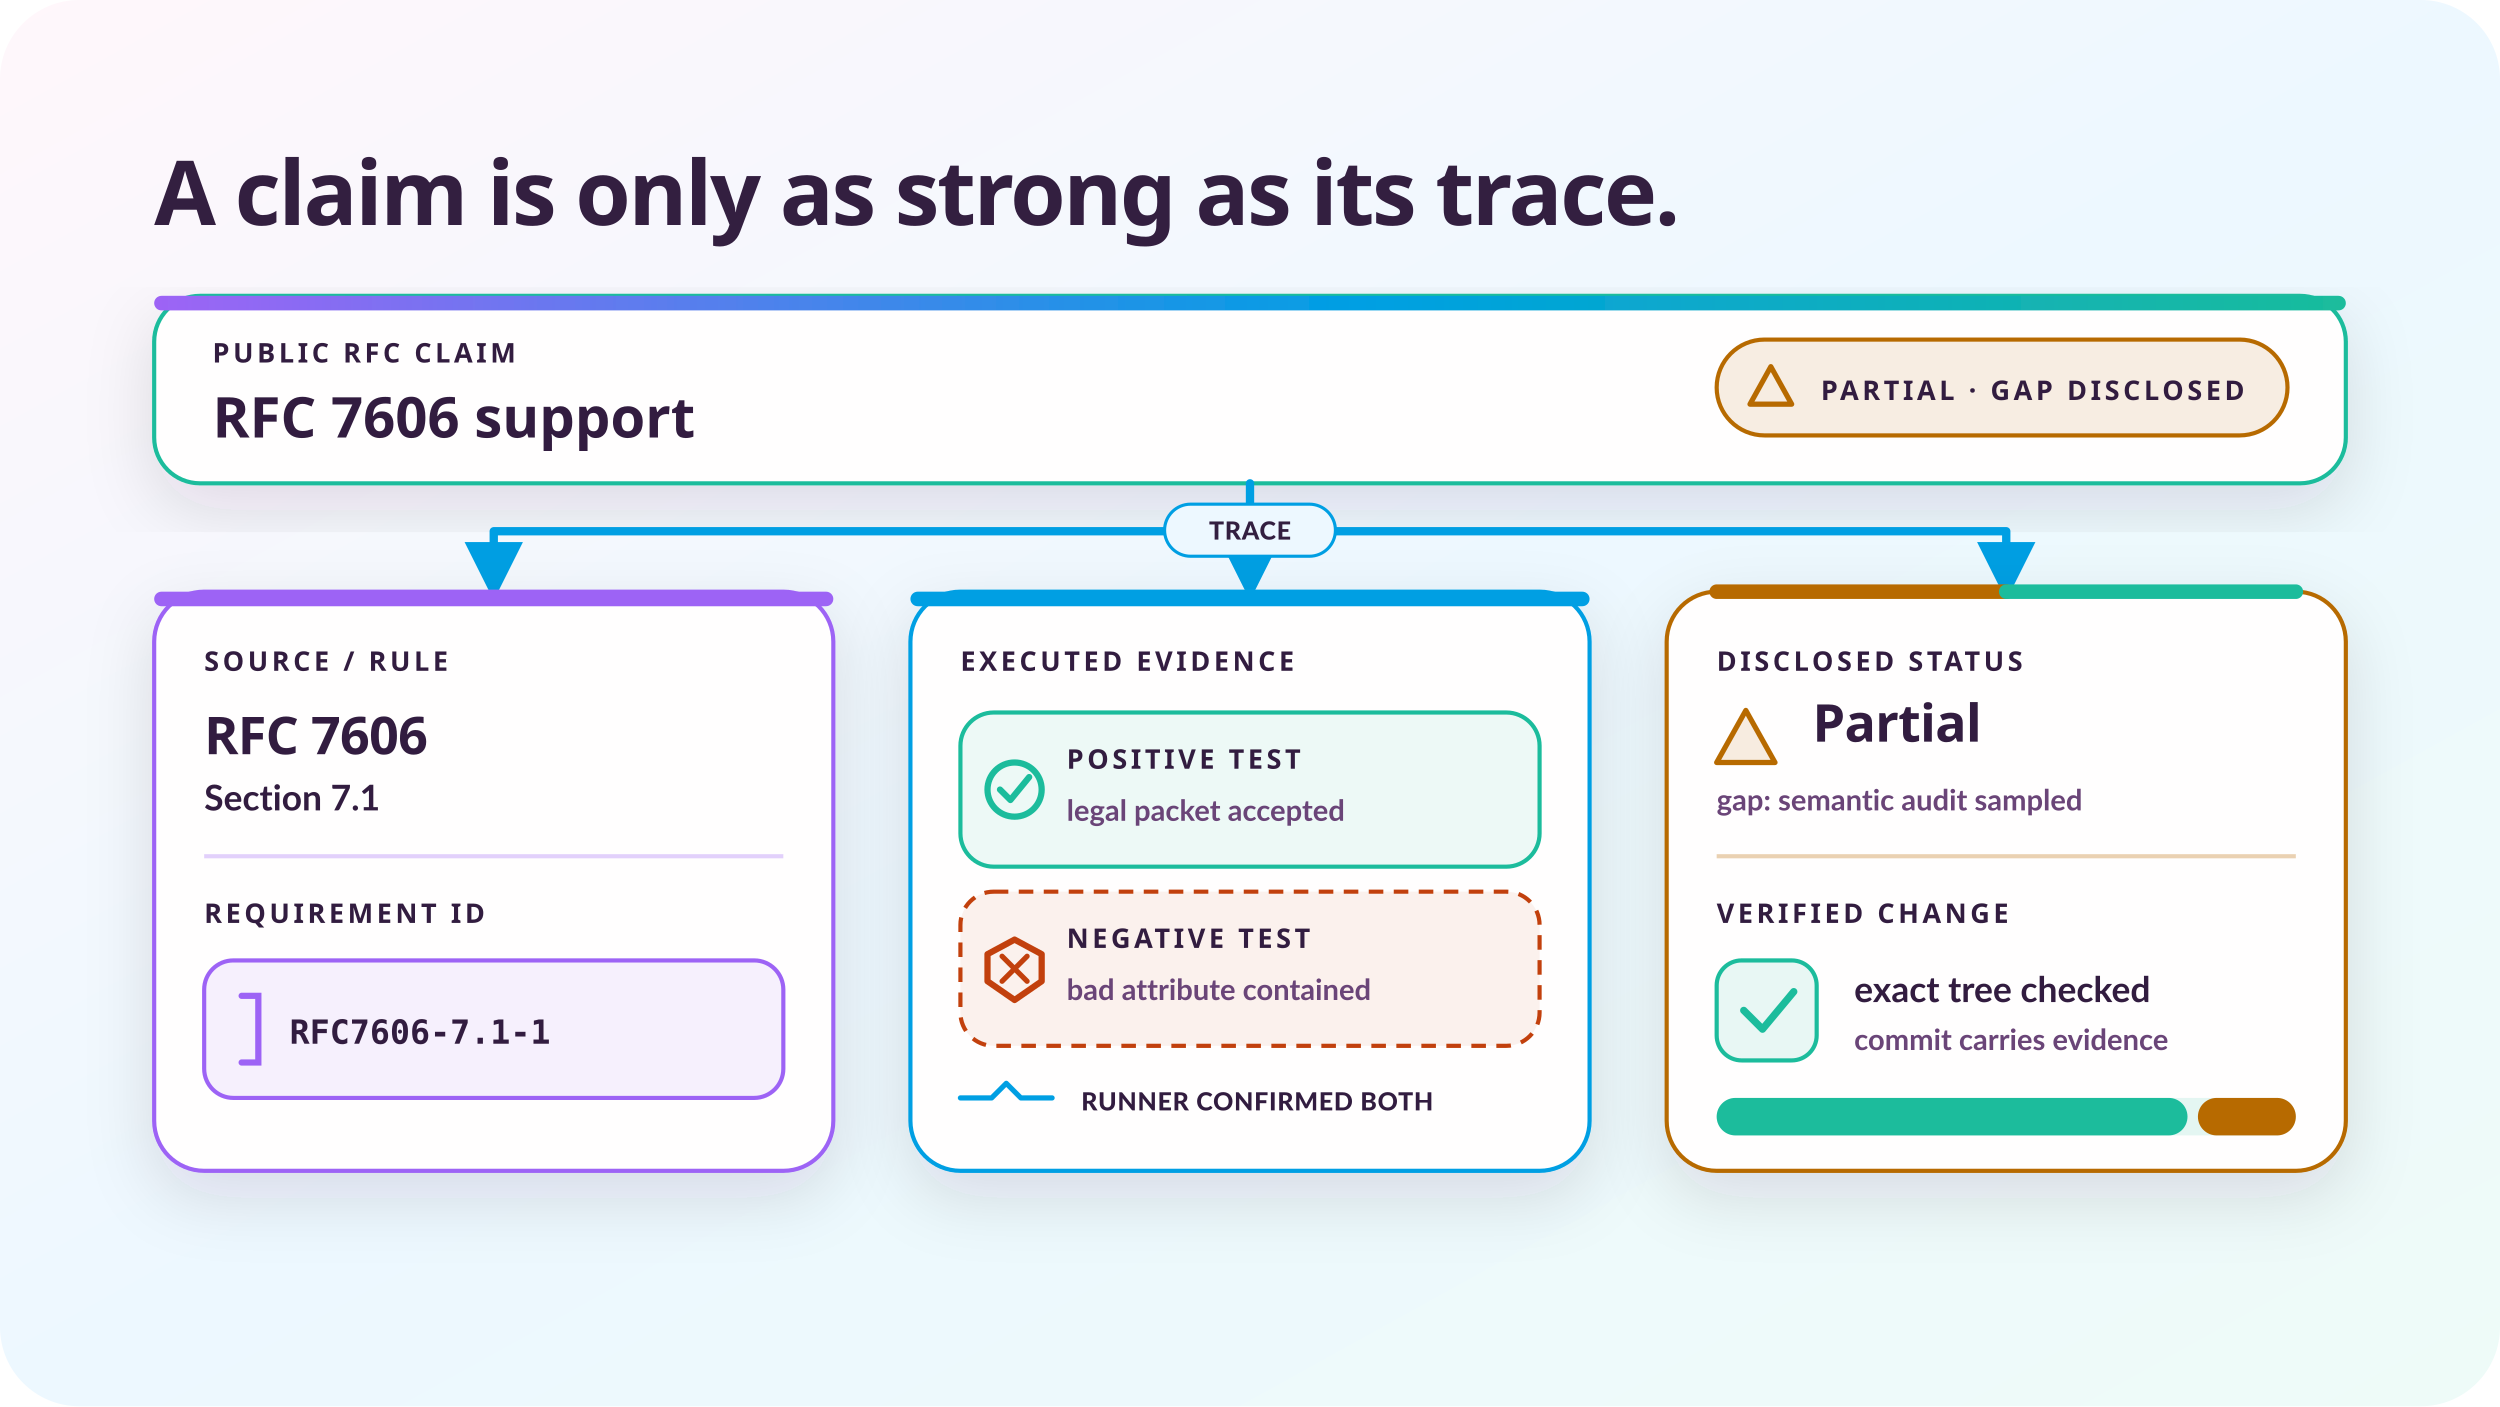
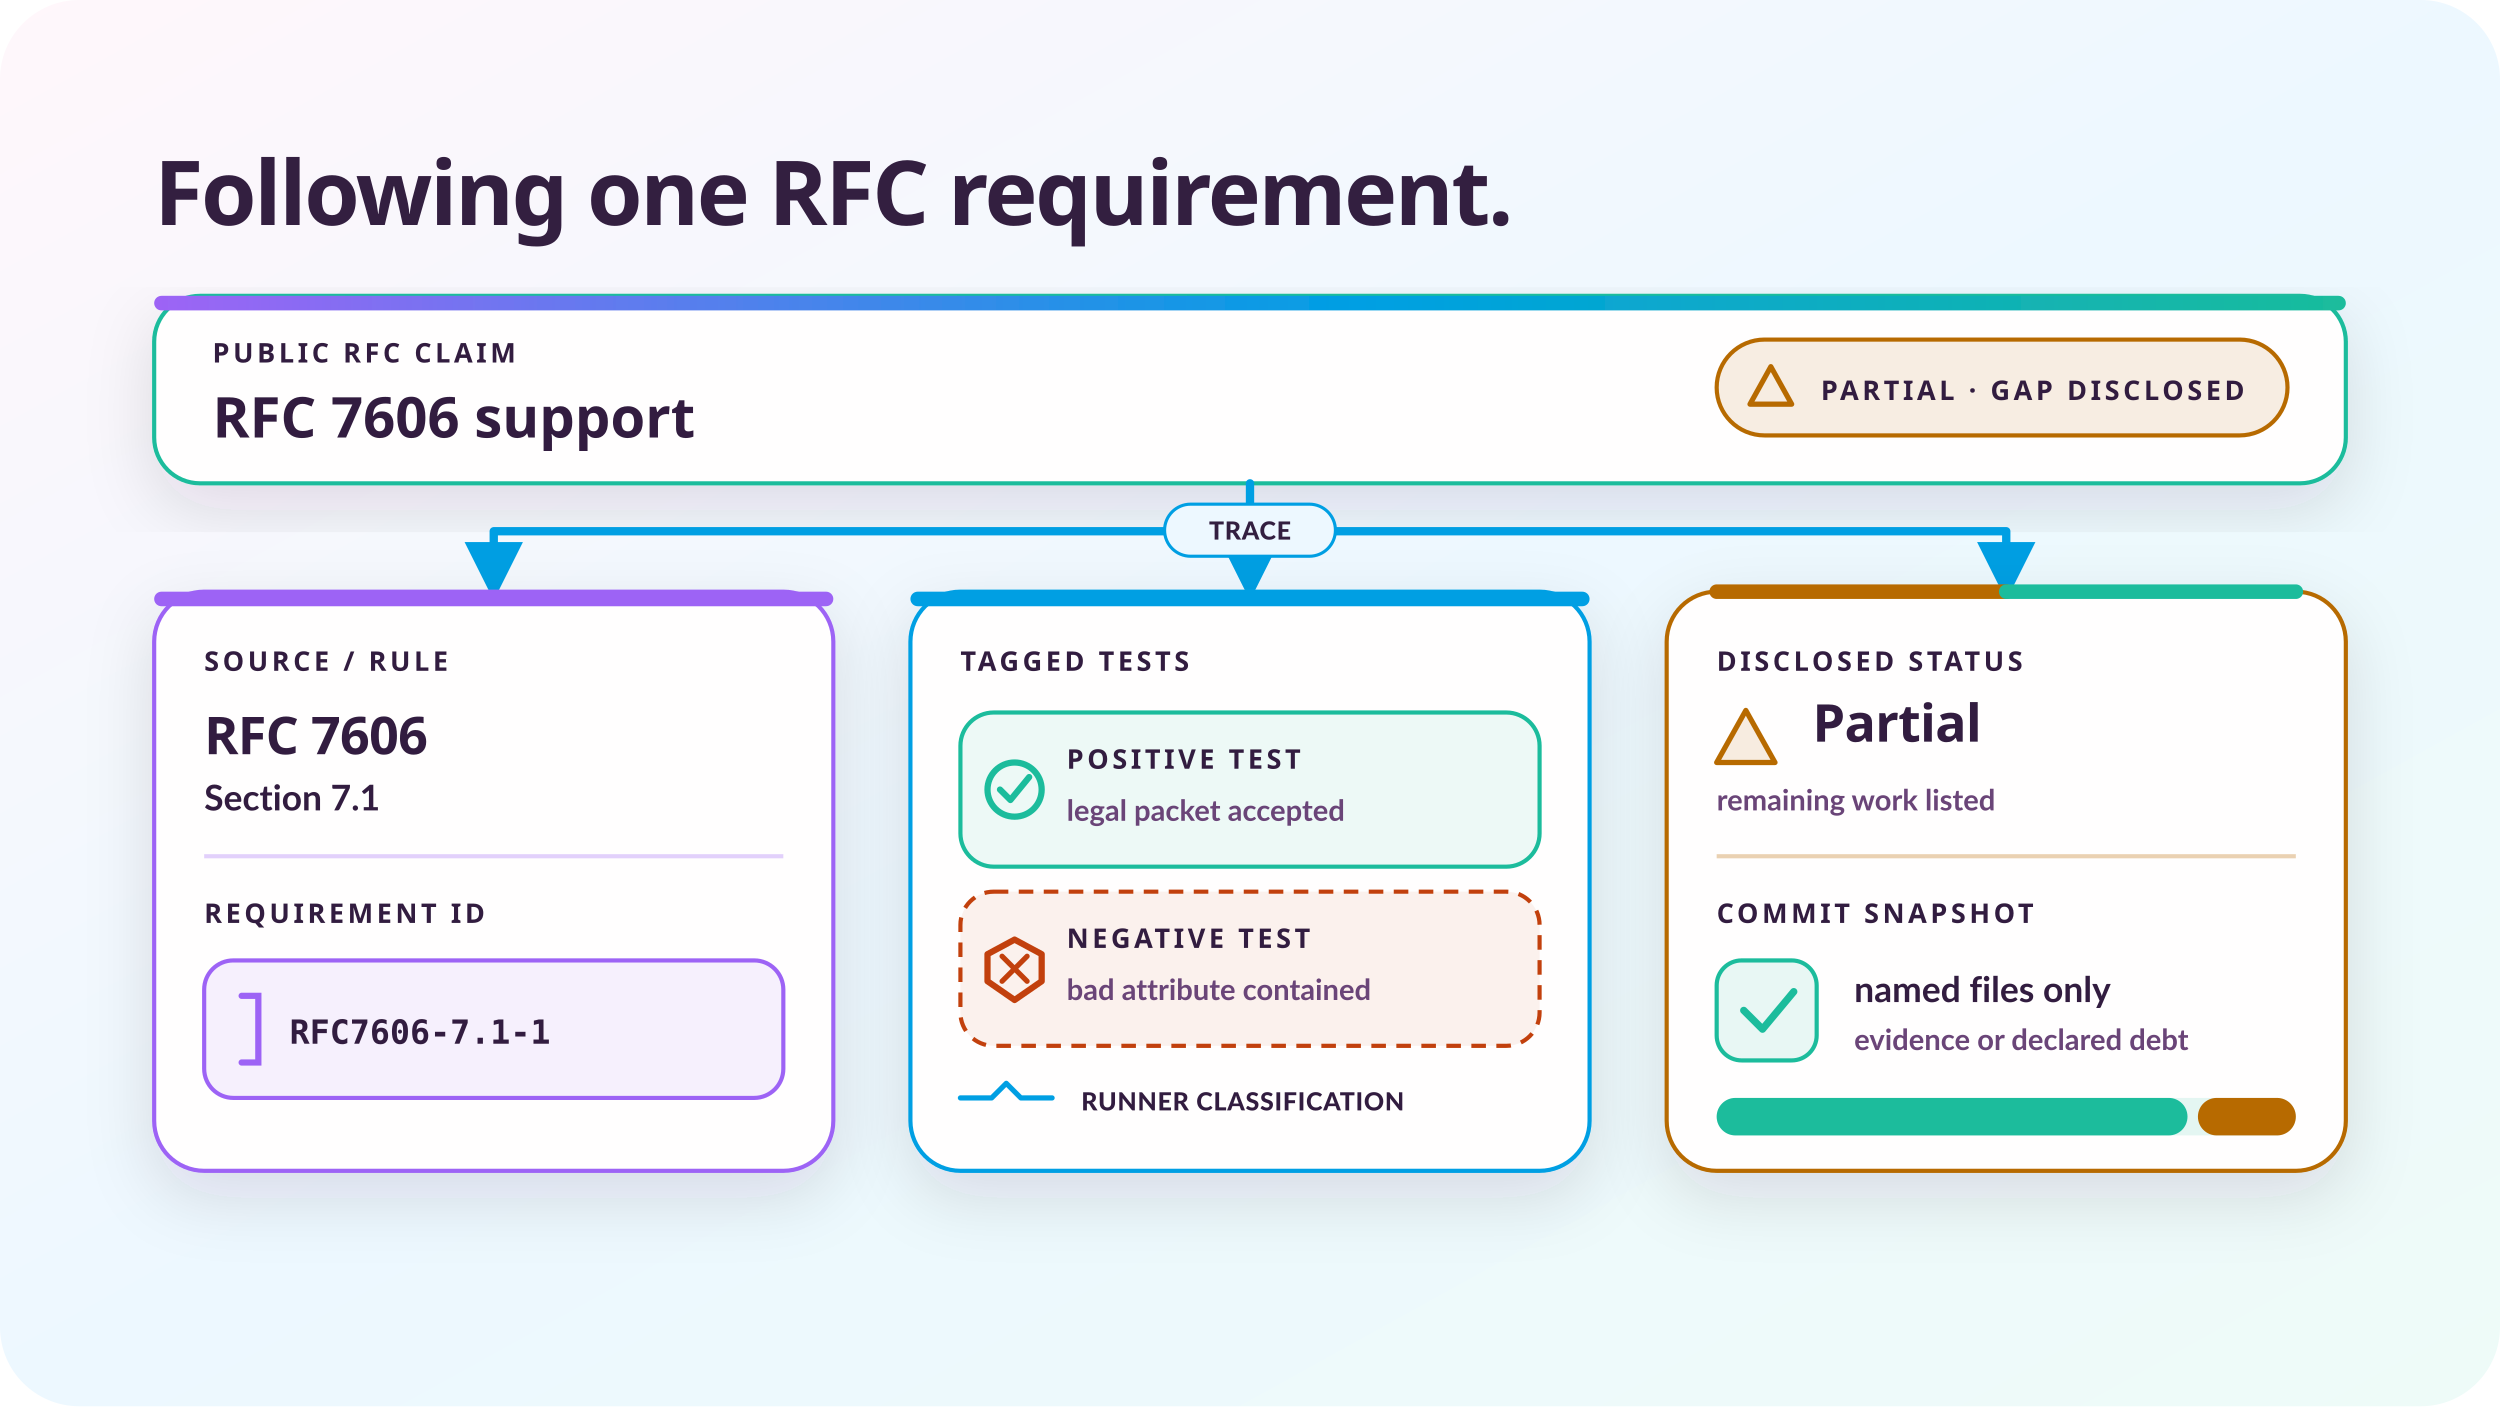
<svg xmlns="http://www.w3.org/2000/svg" role="img" aria-labelledby="title desc" viewBox="0 0 1200 675">
  <defs>
    <linearGradient id="canvas" x1="0" y1="0" x2="1" y2="1">
      <stop offset="0" stop-color="#fff7fb" />
      <stop offset="0.5" stop-color="#edf8ff" />
      <stop offset="1" stop-color="#eefbf8" />
    </linearGradient>
    <linearGradient id="claim-rail" x1="0" y1="0" x2="1" y2="0">
      <stop offset="0" stop-color="#9d64f5" />
      <stop offset="0.55" stop-color="#009fe3" />
      <stop offset="1" stop-color="#1abc9c" />
    </linearGradient>
    <filter id="shadow" x="-14%" y="-18%" width="128%" height="144%" color-interpolation-filters="sRGB">
      <feDropShadow dx="0" dy="3" stdDeviation="4" flood-color="#331f40" flood-opacity="0.08" />
      <feDropShadow dx="0" dy="12" stdDeviation="16" flood-color="#331f40" flood-opacity="0.12" />
    </filter>
    <marker id="arrow-sky" viewBox="0 0 10 10" refX="8.5" refY="5" markerWidth="7" markerHeight="7" orient="auto">
      <path d="M0 0 L10 5 L0 10 Z" fill="#009fe3" />
    </marker>
    <style>
      text { font-family: Lato, "Avenir Next", sans-serif; fill: #331f40; }
      .headline { font-family: Poppins, "Avenir Next", sans-serif; font-size: 43px; font-weight: 800; letter-spacing: -1.1px; }
      .eyebrow { font-family: Poppins, "Avenir Next", sans-serif; font-size: 13px; font-weight: 800; letter-spacing: 1.7px; }
      .claim { font-family: Poppins, "Avenir Next", sans-serif; font-size: 27px; font-weight: 800; }
      .card-title { font-family: Poppins, "Avenir Next", sans-serif; font-size: 25px; font-weight: 800; letter-spacing: -0.35px; }
      .body { font-size: 17px; font-weight: 700; }
      .detail { font-size: 14px; font-weight: 700; fill: #6a4478; }
      .tiny { font-size: 12px; font-weight: 800; letter-spacing: 0.35px; }
      .mono { font-family: ui-monospace, "SFMono-Regular", Menlo, monospace; font-size: 16px; font-weight: 800; }
      .panel { fill: #fffefe; stroke-width: 2; }
      .trace { fill: none; stroke: #009fe3; stroke-width: 4; stroke-linecap: round; stroke-linejoin: round; marker-end: url(#arrow-sky); }
    </style>
  </defs>
  <rect width="1200" height="675" rx="38" fill="url(#canvas)" />
-   <text x="74" y="108" class="headline">A claim is only as strong as its trace.</text>
+   <text x="74" y="108" class="headline">Following one RFC requirement.</text>
  <g aria-label="Public RFC claim" filter="url(#shadow)">
    <rect x="74" y="142" width="1052" height="90" rx="22" class="panel" stroke="#1abc9c" />
    <rect x="74" y="142" width="1052" height="7" rx="3.5" fill="url(#claim-rail)" />
    <text x="102" y="174" class="eyebrow" fill="#1abc9c">PUBLIC RFC CLAIM</text>
    <text x="102" y="210" class="claim">RFC 7606 support</text>
    <rect x="824" y="163" width="274" height="46" rx="23" fill="#b76a00" fill-opacity="0.11" stroke="#b76a00" stroke-width="2" />
    <path d="M850 176 L860 194 L840 194 Z" fill="none" stroke="#b76a00" stroke-width="2.5" stroke-linejoin="round" />
    <text x="874" y="192" class="eyebrow" fill="#b76a00">PARTIAL · GAP DISCLOSED</text>
  </g>
  <g aria-hidden="true">
    <path d="M600 232 V255 H237 V284" class="trace" />
    <path d="M600 255 V284" class="trace" />
    <path d="M600 255 H963 V284" class="trace" />
    <rect x="559" y="242" width="82" height="25" rx="12.5" fill="#edf8ff" stroke="#009fe3" stroke-width="1.5" />
    <text x="600" y="259" text-anchor="middle" class="tiny" fill="#009fe3">TRACE</text>
  </g>
  <g aria-label="Standard and requirement ID" filter="url(#shadow)">
    <rect x="74" y="284" width="326" height="278" rx="24" class="panel" stroke="#9d64f5" />
    <rect x="74" y="284" width="326" height="7" rx="3.5" fill="#9d64f5" />
    <text x="98" y="322" class="eyebrow" fill="#9d64f5">SOURCE / RULE</text>
    <text x="98" y="362" class="card-title">RFC 7606</text>
    <text x="98" y="389" class="body">Section 7.1</text>
    <path d="M98 411 H376" stroke="#9d64f5" stroke-opacity="0.3" stroke-width="2" />
    <text x="98" y="443" class="eyebrow" fill="#9d64f5">REQUIREMENT ID</text>
    <rect x="98" y="461" width="278" height="66" rx="14" fill="#9d64f5" fill-opacity="0.09" stroke="#9d64f5" stroke-width="2" />
    <path d="M116 478 H124 V510 H116" fill="none" stroke="#9d64f5" stroke-width="3" stroke-linecap="round" />
    <text x="139" y="501" class="mono" fill="#9d64f5">RFC7606-7.1-1</text>
  </g>
-   <g aria-label="Executed positive and negative tests" filter="url(#shadow)">
+   <g aria-label="Tagged positive and negative tests" filter="url(#shadow)">
    <rect x="437" y="284" width="326" height="278" rx="24" class="panel" stroke="#009fe3" />
    <rect x="437" y="284" width="326" height="7" rx="3.5" fill="#009fe3" />
-     <text x="461" y="322" class="eyebrow" fill="#009fe3">EXECUTED EVIDENCE</text>
+     <text x="461" y="322" class="eyebrow" fill="#009fe3">TAGGED TESTS</text>
    <rect x="461" y="342" width="278" height="74" rx="16" fill="#1abc9c" fill-opacity="0.08" stroke="#1abc9c" stroke-width="2" />
    <circle cx="487" cy="379" r="13" fill="none" stroke="#1abc9c" stroke-width="3" />
    <path d="M480 379 L485 384 L494 373" fill="none" stroke="#1abc9c" stroke-width="3" stroke-linecap="round" stroke-linejoin="round" />
    <text x="512" y="369" class="eyebrow" fill="#1abc9c">POSITIVE TEST</text>
    <text x="512" y="394" class="detail">legal packet accepted</text>
    <rect x="461" y="428" width="278" height="74" rx="16" fill="#c2410c" fill-opacity="0.07" stroke="#c2410c" stroke-width="2" stroke-dasharray="7 5" />
    <path d="M487 451 L500 458 V471 L487 480 L474 471 V458 Z" fill="none" stroke="#c2410c" stroke-width="3" stroke-linejoin="round" />
    <path d="M481 459 L493 471 M493 459 L481 471" stroke="#c2410c" stroke-width="2.5" stroke-linecap="round" />
    <text x="512" y="455" class="eyebrow" fill="#c2410c">NEGATIVE TEST</text>
    <text x="512" y="480" class="detail">bad attribute contained</text>
    <path d="M461 527 H476 L483 520 L490 527 H505" fill="none" stroke="#009fe3" stroke-width="2.5" stroke-linecap="round" stroke-linejoin="round" />
-     <text x="519" y="533" class="tiny" fill="#009fe3">RUNNER CONFIRMED BOTH</text>
+     <text x="519" y="533" class="tiny" fill="#009fe3">RUNNER CLASSIFICATION</text>
  </g>
-   <g aria-label="Disclosed gap and verified change" filter="url(#shadow)">
+   <g aria-label="Disclosed status and commit snapshot" filter="url(#shadow)">
    <rect x="800" y="284" width="326" height="278" rx="24" class="panel" stroke="#b76a00" />
    <path d="M824 284 H963" stroke="#b76a00" stroke-width="7" stroke-linecap="round" />
    <path d="M963 284 H1102" stroke="#1abc9c" stroke-width="7" stroke-linecap="round" />
    <text x="824" y="322" class="eyebrow" fill="#b76a00">DISCLOSED STATUS</text>
    <path d="M838 341 L852 366 H824 Z" fill="#b76a00" fill-opacity="0.12" stroke="#b76a00" stroke-width="2.5" stroke-linejoin="round" />
    <text x="870" y="356" class="card-title" fill="#b76a00">Partial</text>
-     <text x="824" y="389" class="detail">gap: semantic audit sampled</text>
+     <text x="824" y="389" class="detail">remaining work listed</text>
    <path d="M824 411 H1102" stroke="#b76a00" stroke-opacity="0.3" stroke-width="2" />
-     <text x="824" y="443" class="eyebrow" fill="#1abc9c">VERIFIED CHANGE</text>
+     <text x="824" y="443" class="eyebrow" fill="#1abc9c">COMMIT SNAPSHOT</text>
    <rect x="824" y="461" width="48" height="48" rx="12" fill="#1abc9c" fill-opacity="0.1" stroke="#1abc9c" stroke-width="2" />
    <path d="M837 485 L846 494 L861 476" fill="none" stroke="#1abc9c" stroke-width="3.5" stroke-linecap="round" stroke-linejoin="round" />
-     <text x="890" y="481" class="body">exact tree checked</text>
-     <text x="890" y="504" class="detail">commit carries evidence</text>
+     <text x="890" y="481" class="body">named files only</text>
+     <text x="890" y="504" class="detail">evidence or declared debt</text>
    <rect x="824" y="527" width="278" height="18" rx="9" fill="#1abc9c" fill-opacity="0.12" />
    <rect x="824" y="527" width="226" height="18" rx="9" fill="#1abc9c" />
    <rect x="1055" y="527" width="47" height="18" rx="9" fill="#b76a00" />
  </g>
</svg>
